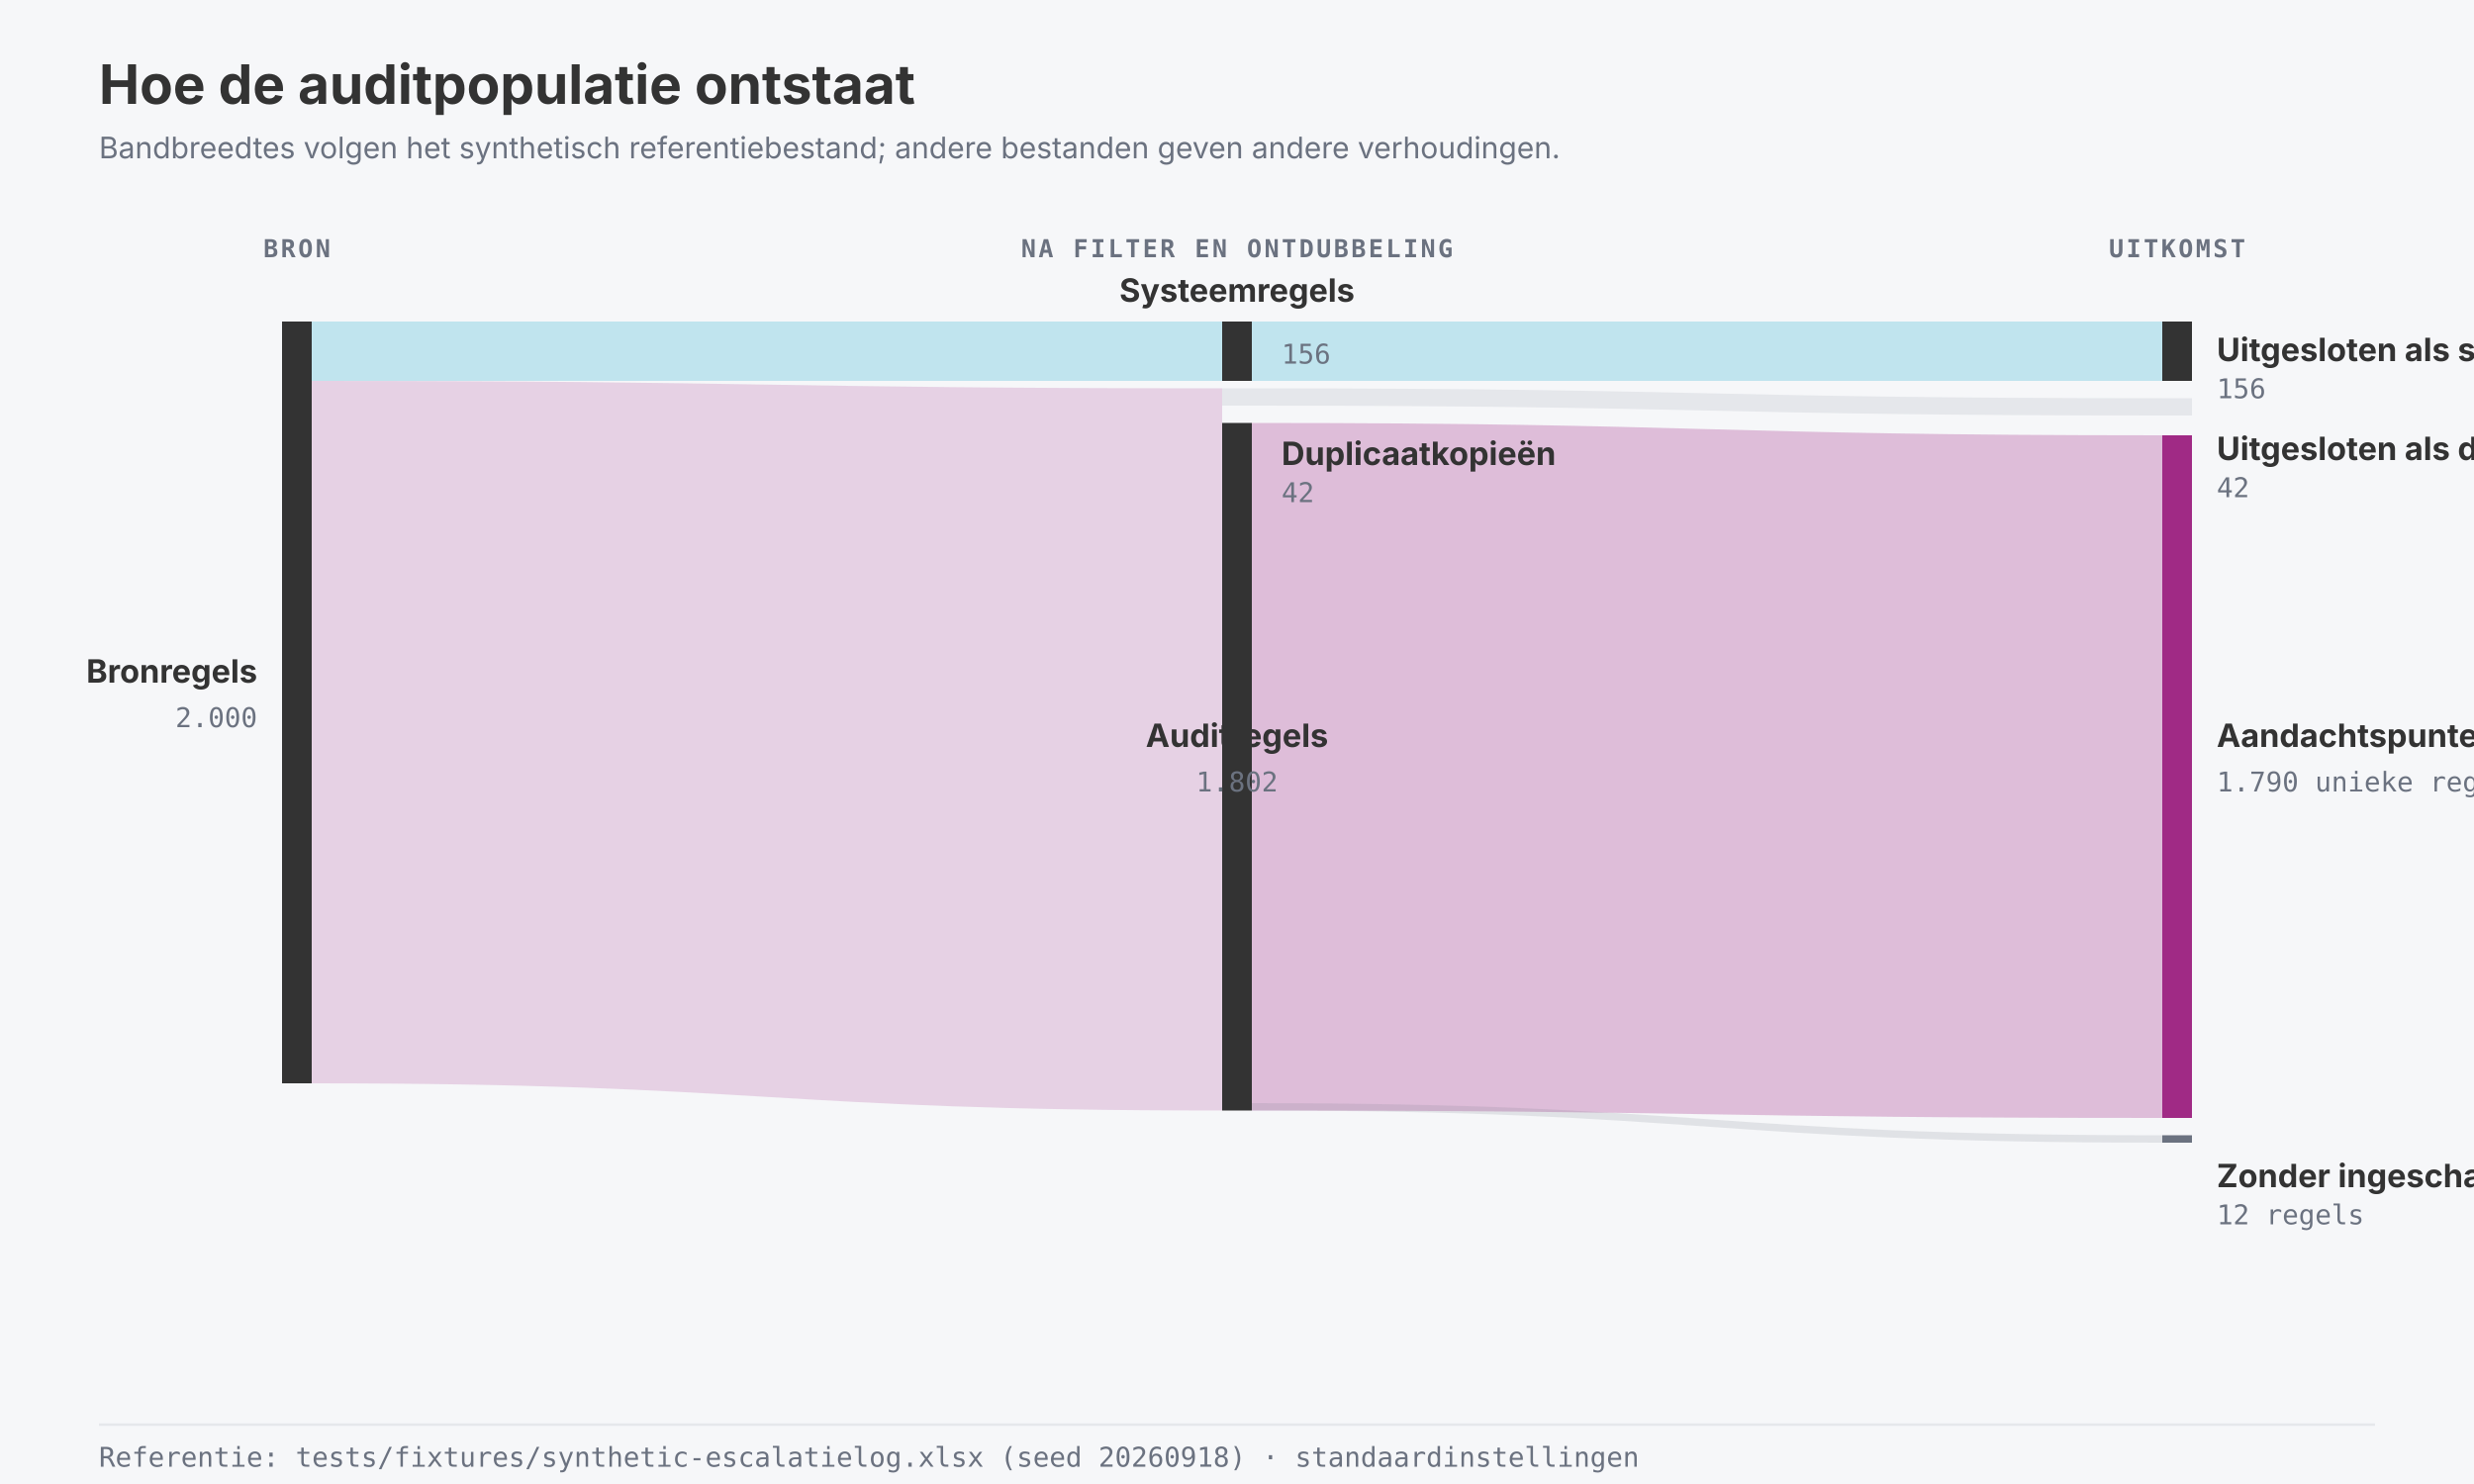
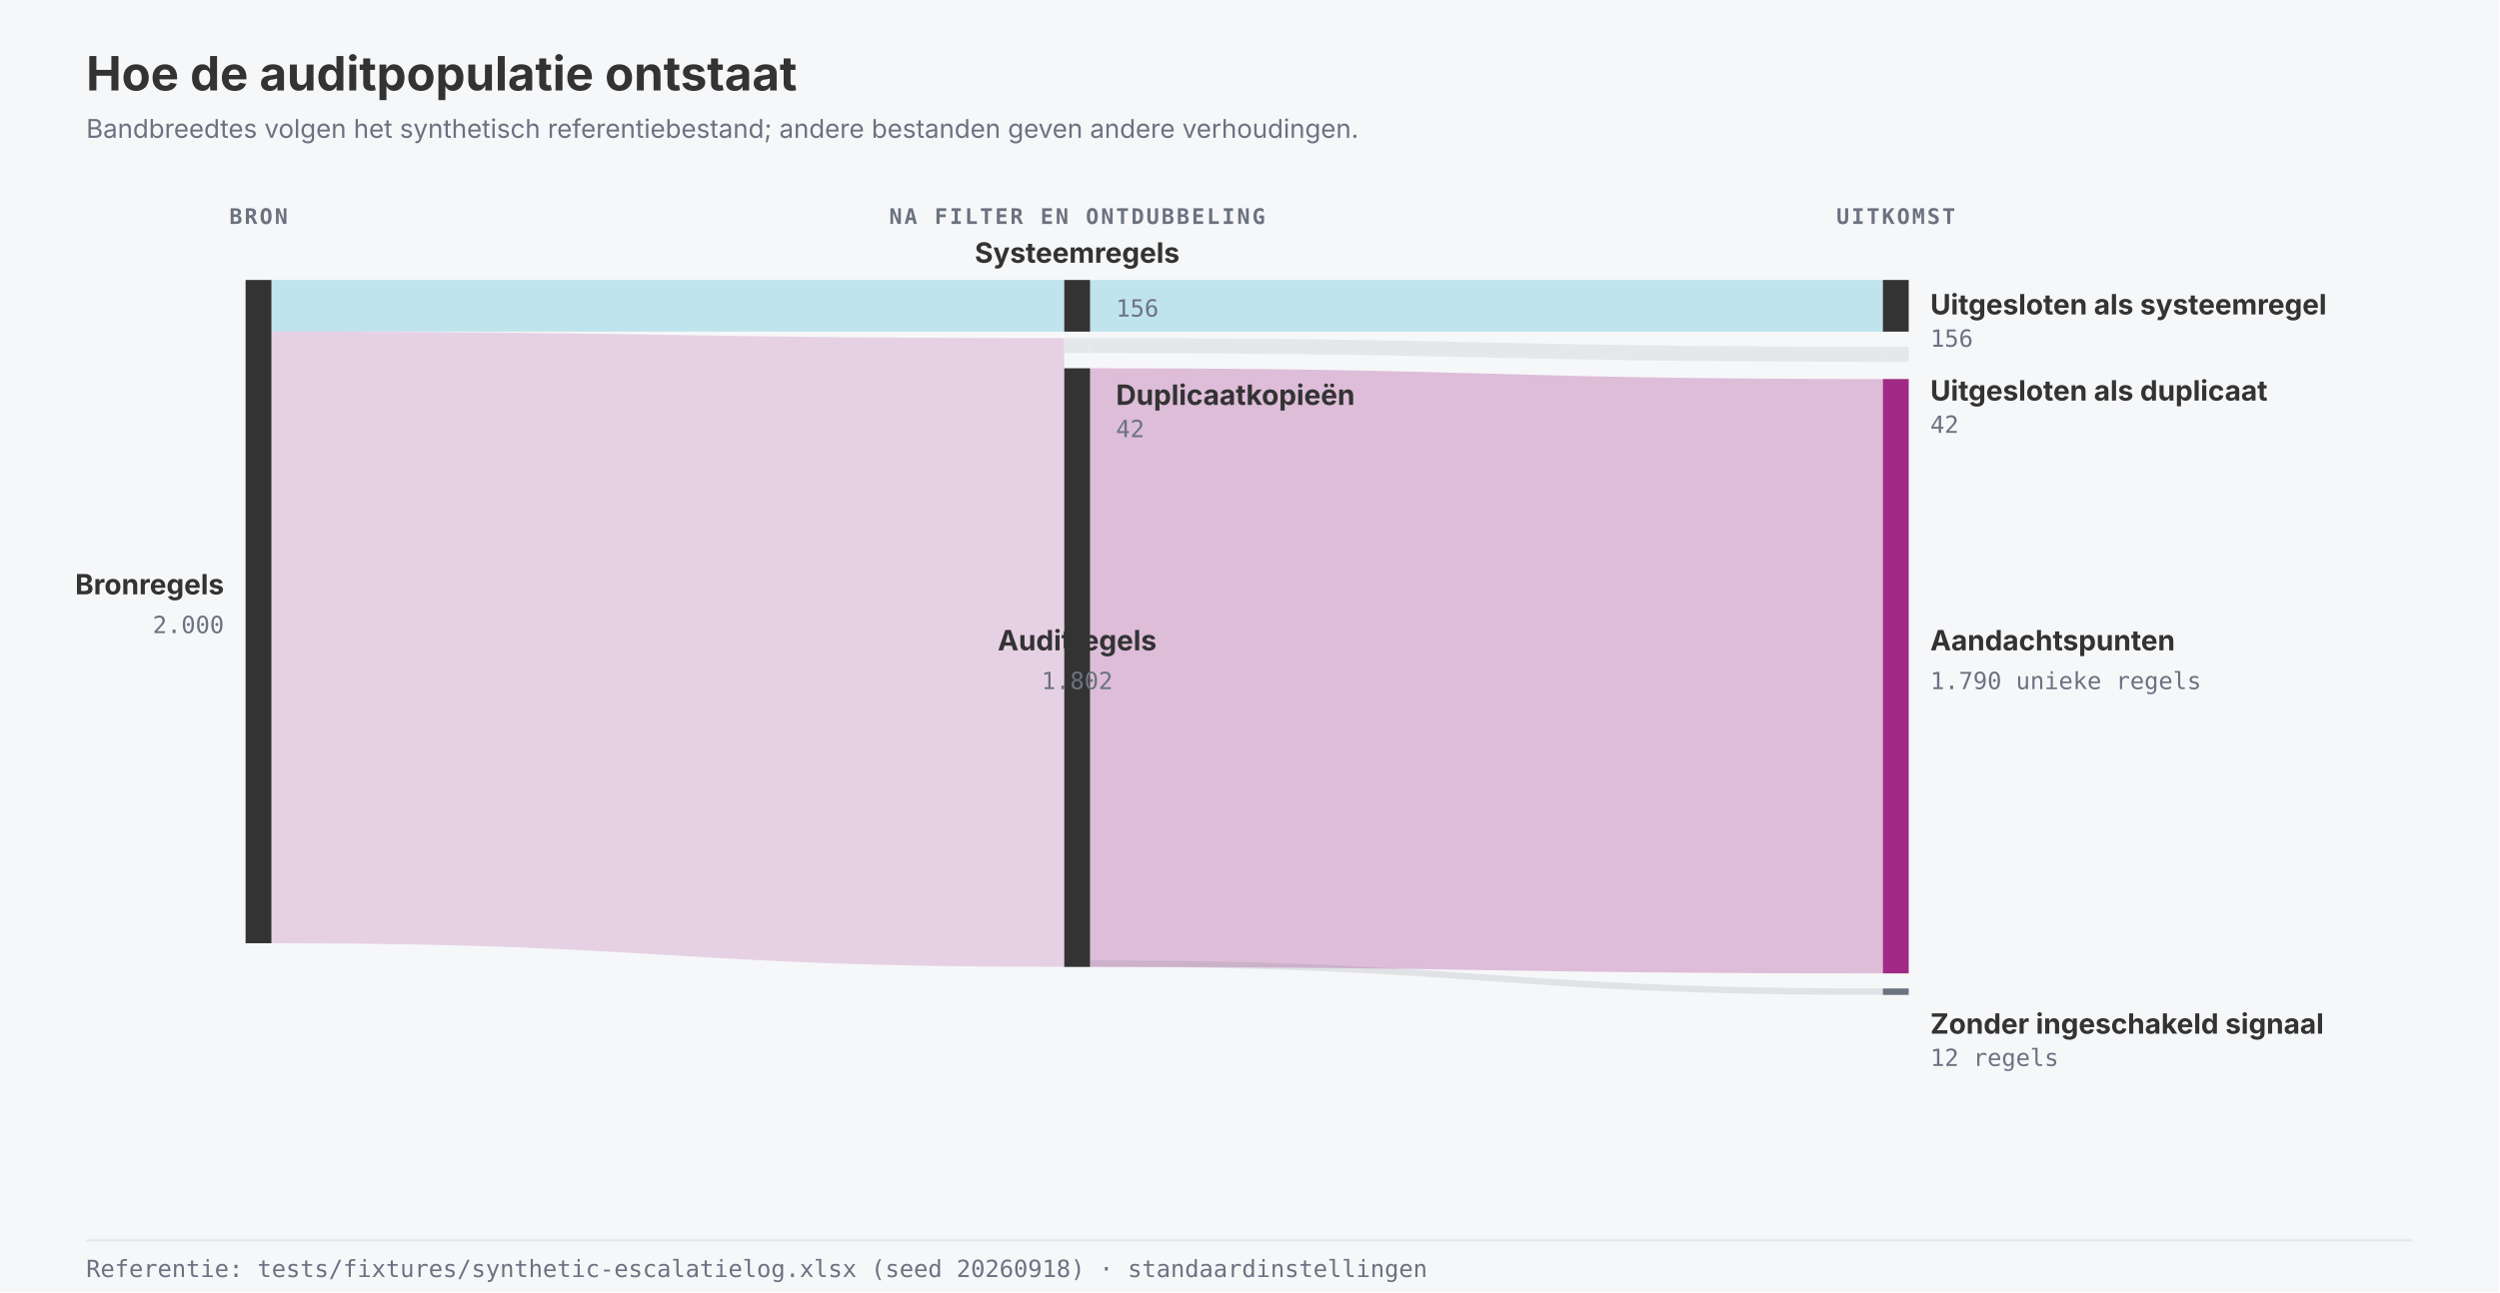
- <svg xmlns="http://www.w3.org/2000/svg" viewBox="0 0 1000 600" role="img" aria-labelledby="auditpopulatie-title auditpopulatie-desc">
+ <svg xmlns="http://www.w3.org/2000/svg" viewBox="0 0 1160 600" role="img" aria-labelledby="auditpopulatie-title auditpopulatie-desc">
  <defs>
    <style>
      .ap-title{font:700 22px Inter,system-ui,sans-serif;fill:#333}.ap-sub{font:400 12px Inter,system-ui,sans-serif;fill:#6B7280}.ap-head{font:700 10px ui-monospace,SFMono-Regular,Consolas,monospace;letter-spacing:1px;fill:#6B7280}.ap-name{font:700 13px Inter,system-ui,sans-serif;fill:#333}.ap-num{font:500 11px ui-monospace,SFMono-Regular,Consolas,monospace;fill:#6B7280}
    </style>
  </defs>
-   <rect width="1000" height="600" fill="#F6F7F9" />
+   <rect width="1160" height="600" fill="#F6F7F9" />
  <text x="40" y="42" class="ap-title">Hoe de auditpopulatie ontstaat</text>
  <text x="40" y="64" class="ap-sub">Bandbreedtes volgen het synthetisch referentiebestand; andere bestanden geven andere verhoudingen.</text>
  <text x="120" y="104" text-anchor="middle" class="ap-head">BRON</text>
  <text x="500" y="104" text-anchor="middle" class="ap-head">NA FILTER EN ONTDUBBELING</text>
  <text x="880" y="104" text-anchor="middle" class="ap-head">UITKOMST</text>
  <path d="M126 130 C310 130 310 130 494 130 L494 154 C310 154 310 154 126 154 Z" fill="#00A0C8" fill-opacity=".22" />
  <path d="M126 154 C310 154 310 157 494 157 L494 449 C310 449 310 438 126 438 Z" fill="#A02A85" fill-opacity=".18" />
  <path d="M506 130 C690 130 690 130 874 130 L874 154 C690 154 690 154 506 154 Z" fill="#00A0C8" fill-opacity=".22" />
  <path d="M506 157 C690 157 690 161 874 161 L874 168 C690 168 690 164 506 164 Z" fill="#E5E7EB" />
  <path d="M506 171 C690 171 690 176 874 176 L874 452 C690 452 690 449 506 449 Z" fill="#A02A85" fill-opacity=".28" />
  <path d="M506 446 C690 446 690 459 874 459 L874 462 C690 462 690 449 506 449 Z" fill="#6B7280" fill-opacity=".16" />
  <rect x="114" y="130" width="12" height="308" fill="#333" />
  <rect x="494" y="130" width="12" height="24" fill="#333" />
  <rect x="494" y="157" width="12" height="7" fill="#E5E7EB" />
  <rect x="494" y="171" width="12" height="278" fill="#333" />
  <rect x="874" y="130" width="12" height="24" fill="#333" />
  <rect x="874" y="161" width="12" height="7" fill="#E5E7EB" />
  <rect x="874" y="176" width="12" height="276" fill="#A02A85" />
  <rect x="874" y="459" width="12" height="3" fill="#6B7280" />
  <text x="104" y="276" text-anchor="end" class="ap-name">Bronregels</text>
  <text x="104" y="294" text-anchor="end" class="ap-num">2.000</text>
  <text x="500" y="122" text-anchor="middle" class="ap-name">Systeemregels</text>
  <text x="518" y="147" class="ap-num">156</text>
  <text x="518" y="188" class="ap-name">Duplicaatkopieën</text>
  <text x="518" y="203" class="ap-num">42</text>
  <text x="500" y="302" text-anchor="middle" class="ap-name" fill="#7F1F69">Auditregels</text>
  <text x="500" y="320" text-anchor="middle" class="ap-num">1.802</text>
  <text x="896" y="146" class="ap-name">Uitgesloten als systeemregel</text>
  <text x="896" y="161" class="ap-num">156</text>
  <text x="896" y="186" class="ap-name">Uitgesloten als duplicaat</text>
  <text x="896" y="201" class="ap-num">42</text>
  <text x="896" y="302" class="ap-name" fill="#7F1F69">Aandachtspunten</text>
  <text x="896" y="320" class="ap-num">1.790 unieke regels</text>
  <text x="896" y="480" class="ap-name">Zonder ingeschakeld signaal</text>
  <text x="896" y="495" class="ap-num">12 regels</text>
-   <line x1="40" y1="576" x2="960" y2="576" stroke="#E5E7EB" />
+   <line x1="40" y1="576" x2="1120" y2="576" stroke="#E5E7EB" />
  <text x="40" y="593" class="ap-num">Referentie: tests/fixtures/synthetic-escalatielog.xlsx (seed 20260918) · standaardinstellingen</text>
</svg>
